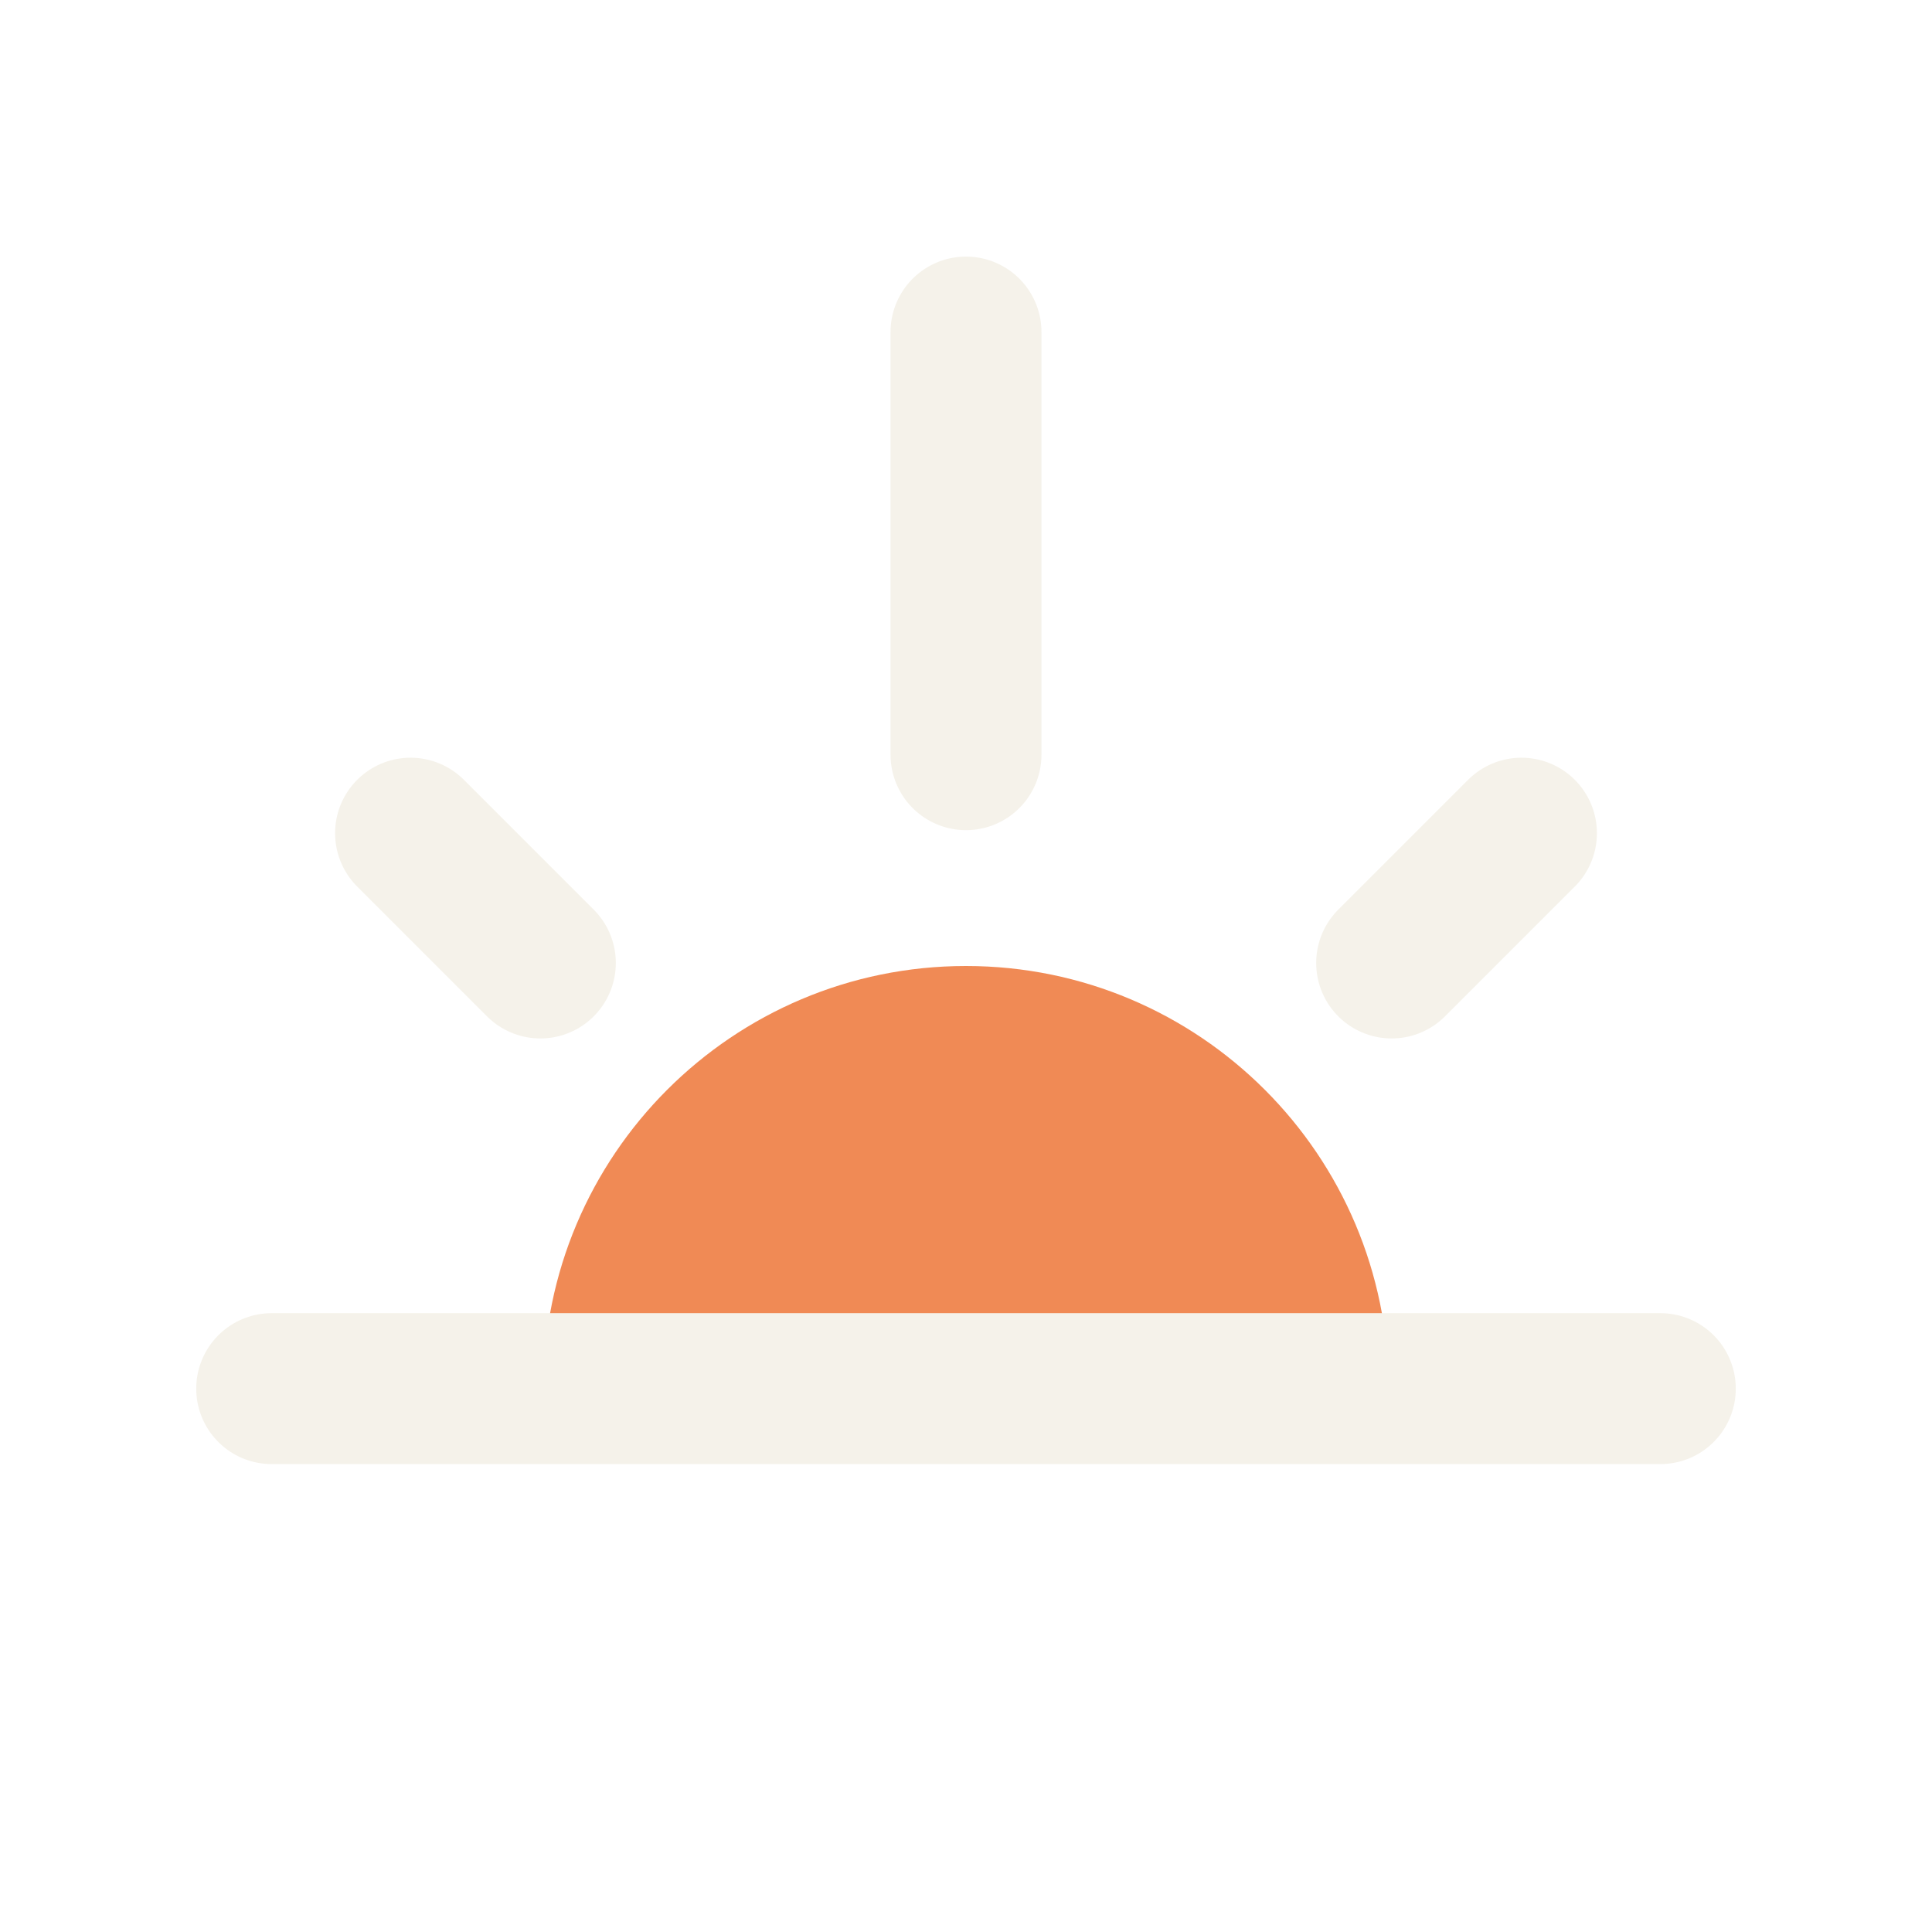
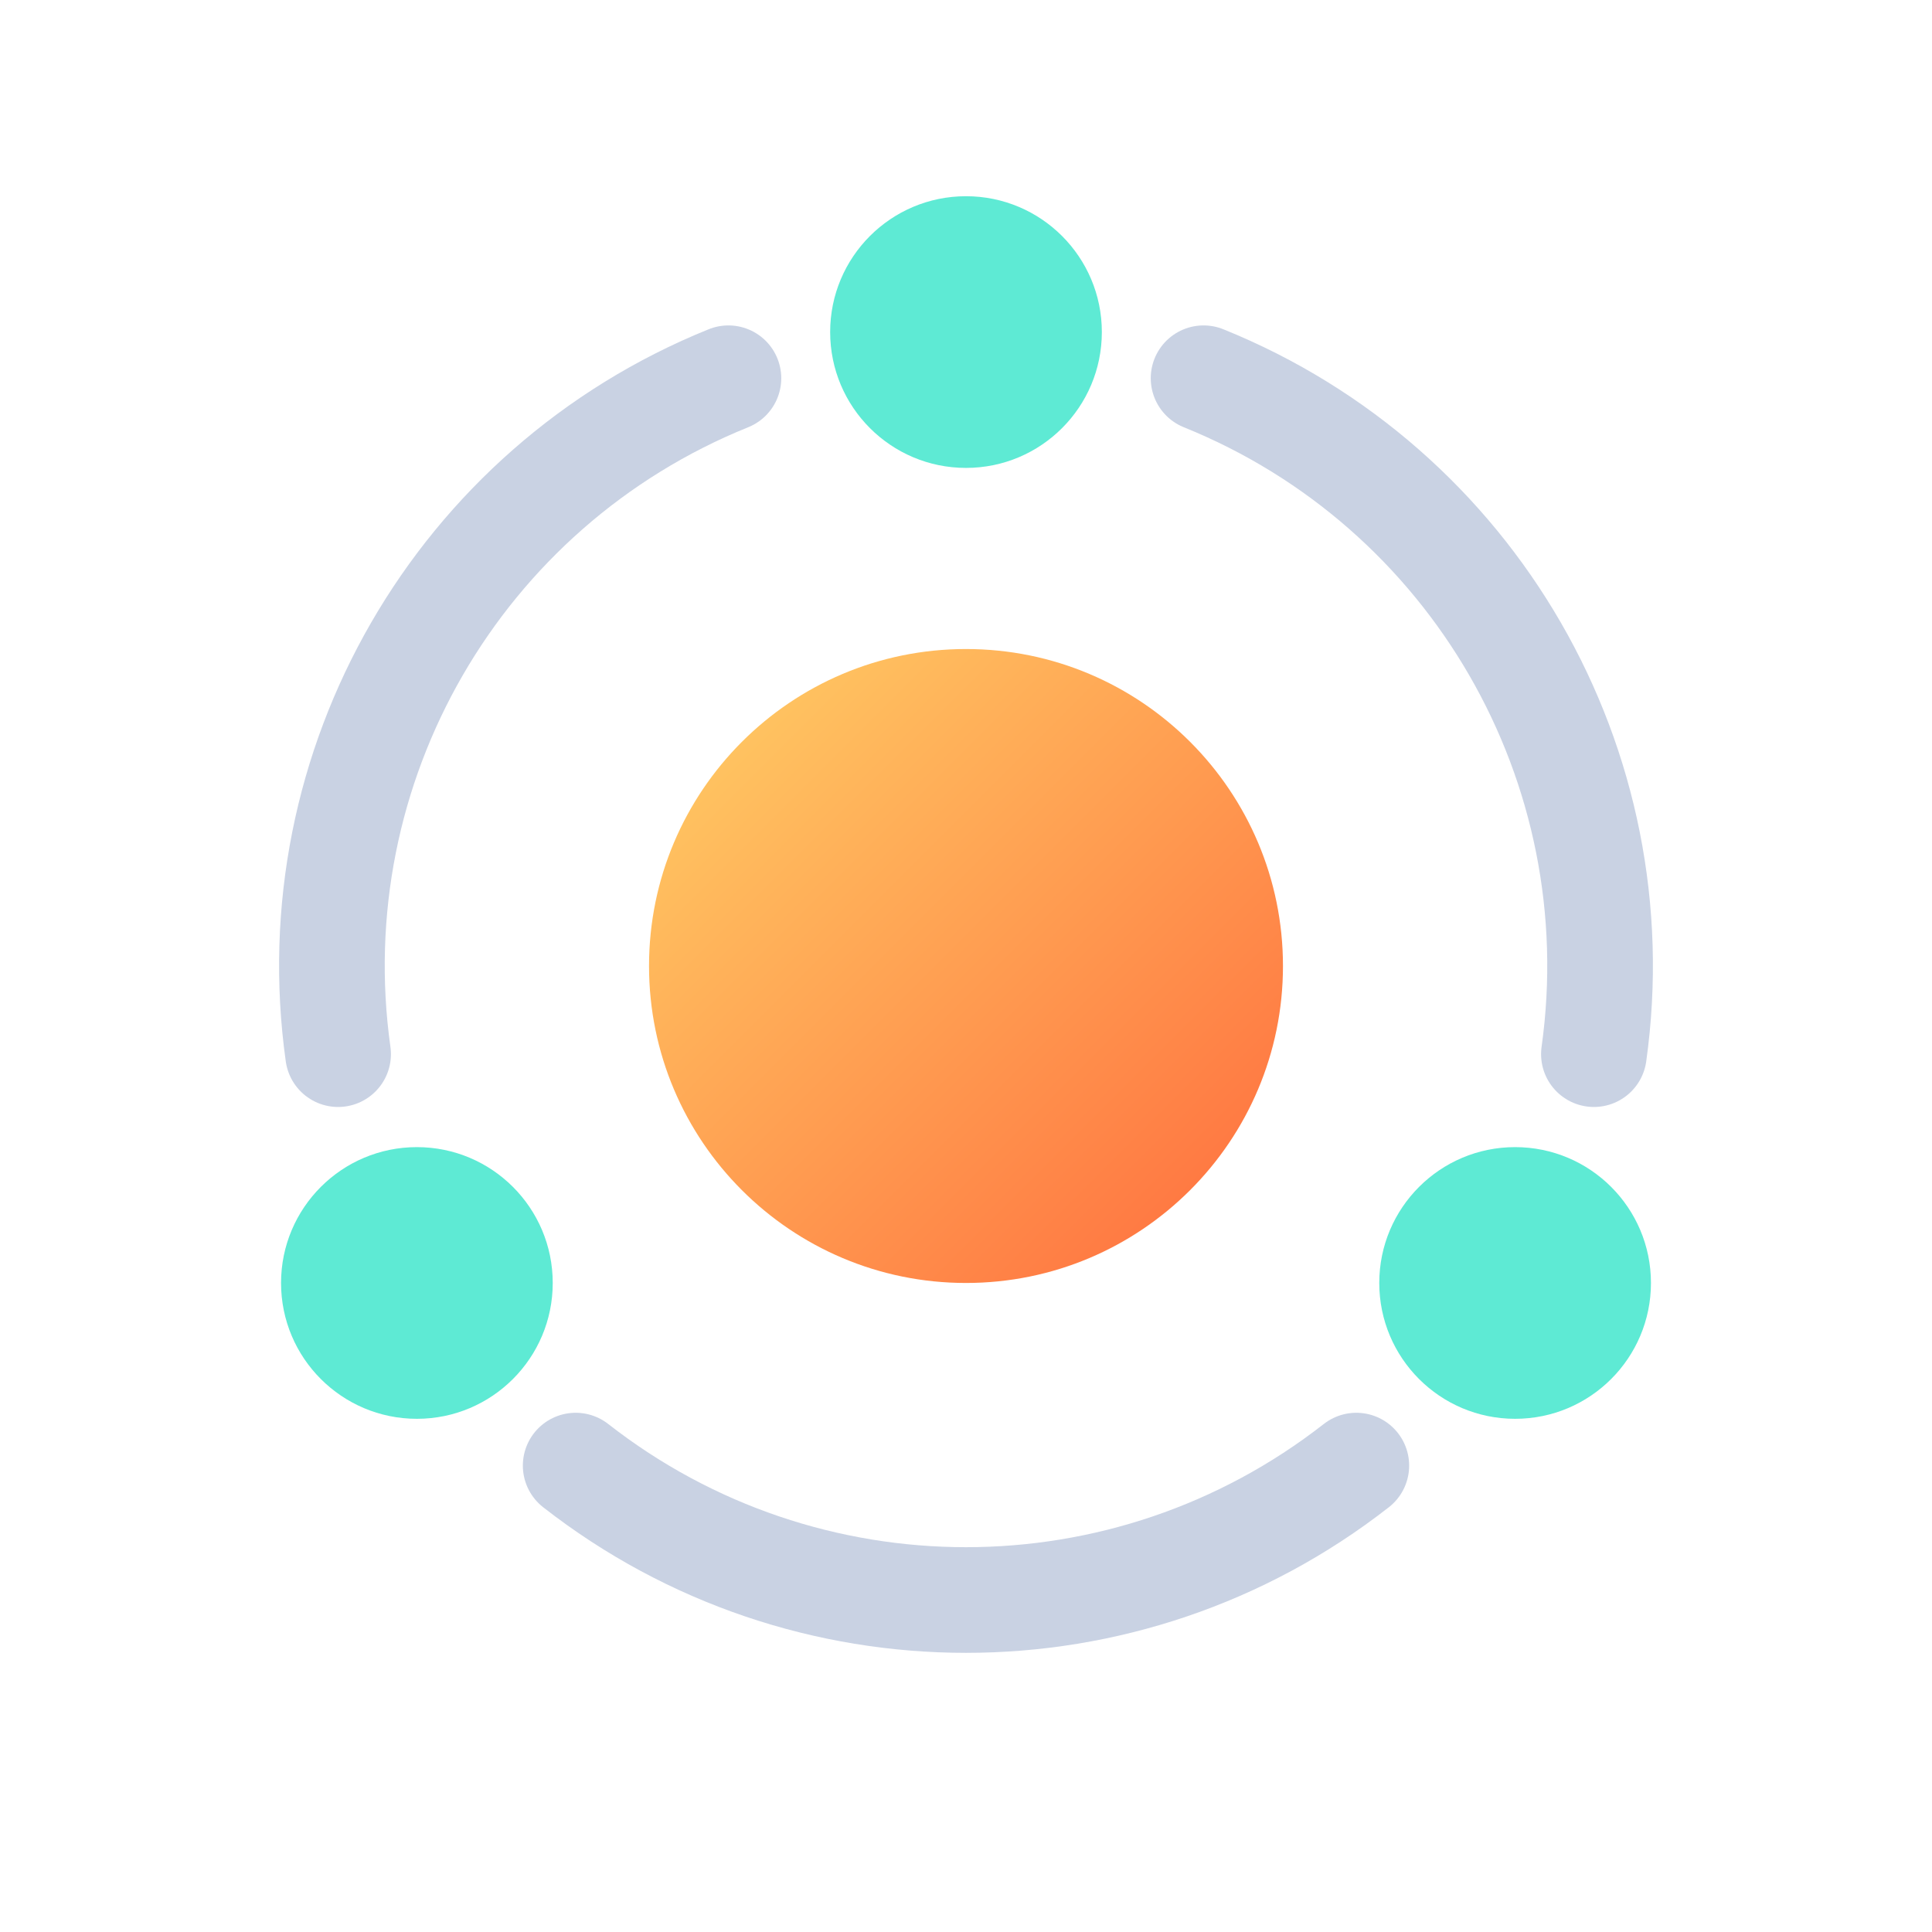
<svg xmlns="http://www.w3.org/2000/svg" viewBox="0 0 64 64" role="img" aria-label="Agentsol">
-   <path d="M18 46A14 14 0 0 1 46 46Z" fill="#f08a55" />
-   <g fill="none" stroke="#f5f2ea" stroke-width="5" stroke-linecap="round">
-     <path d="M9 46H55" />
-     <path d="M32 25V11" />
-     <path d="M46.1 31.9 50.4 27.6" />
-     <path d="M17.9 31.9 13.6 27.6" />
+   <defs>
+     <linearGradient id="as-sun" x1="0" y1="0" x2="1" y2="1">
+       <stop offset="0" stop-color="#FFD166" />
+       <stop offset="1" stop-color="#FF6B3D" />
+     </linearGradient>
+   </defs>
+   <circle cx="32" cy="32" r="10.5" fill="url(#as-sun)" />
+   <g fill="none" stroke="#C9D2E3" stroke-width="3.5" stroke-linecap="round">
+     <path d="M39.87 12.53A21 21 0 0 1 52.8 34.92" />
+     <path d="M44.93 48.55A21 21 0 0 1 19.07 48.55" />
+     <path d="M11.2 34.92A21 21 0 0 1 24.13 12.53" />
+   </g>
+   <g fill="#5EEAD4">
+     <circle cx="32" cy="11" r="4.5" />
+     <circle cx="50.19" cy="42.5" r="4.5" />
+     <circle cx="13.81" cy="42.5" r="4.5" />
  </g>
</svg>
